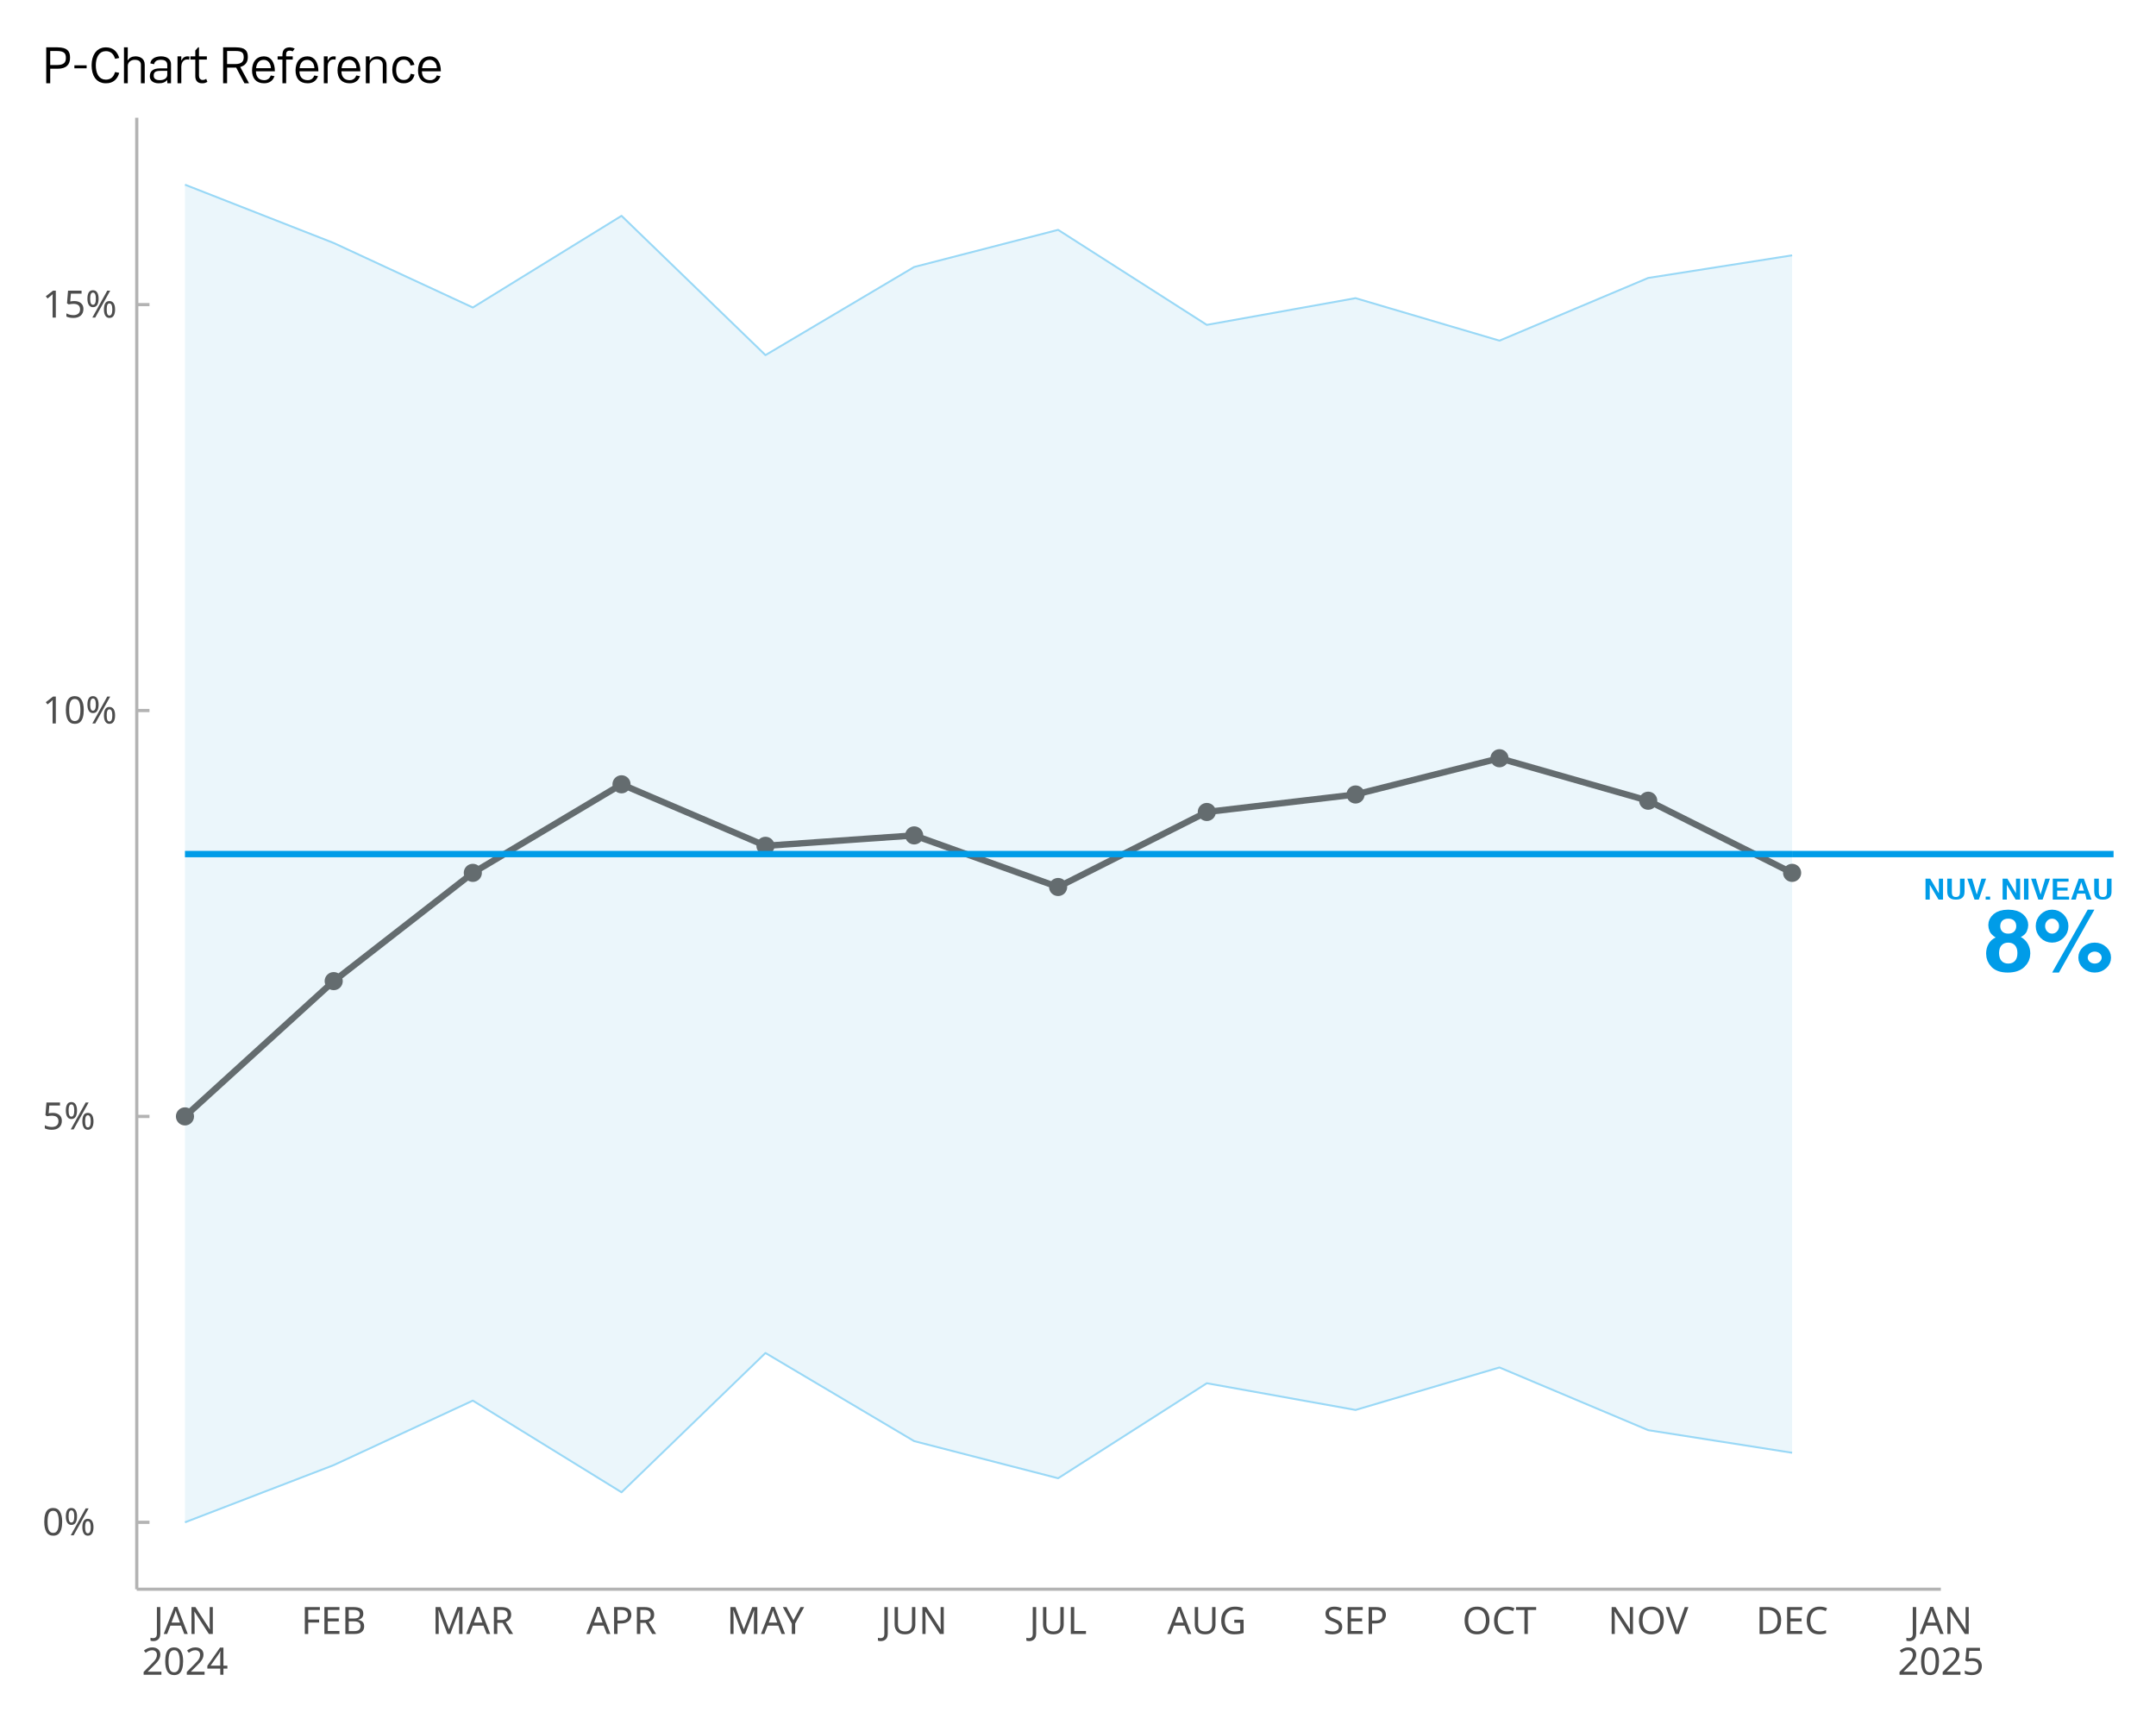
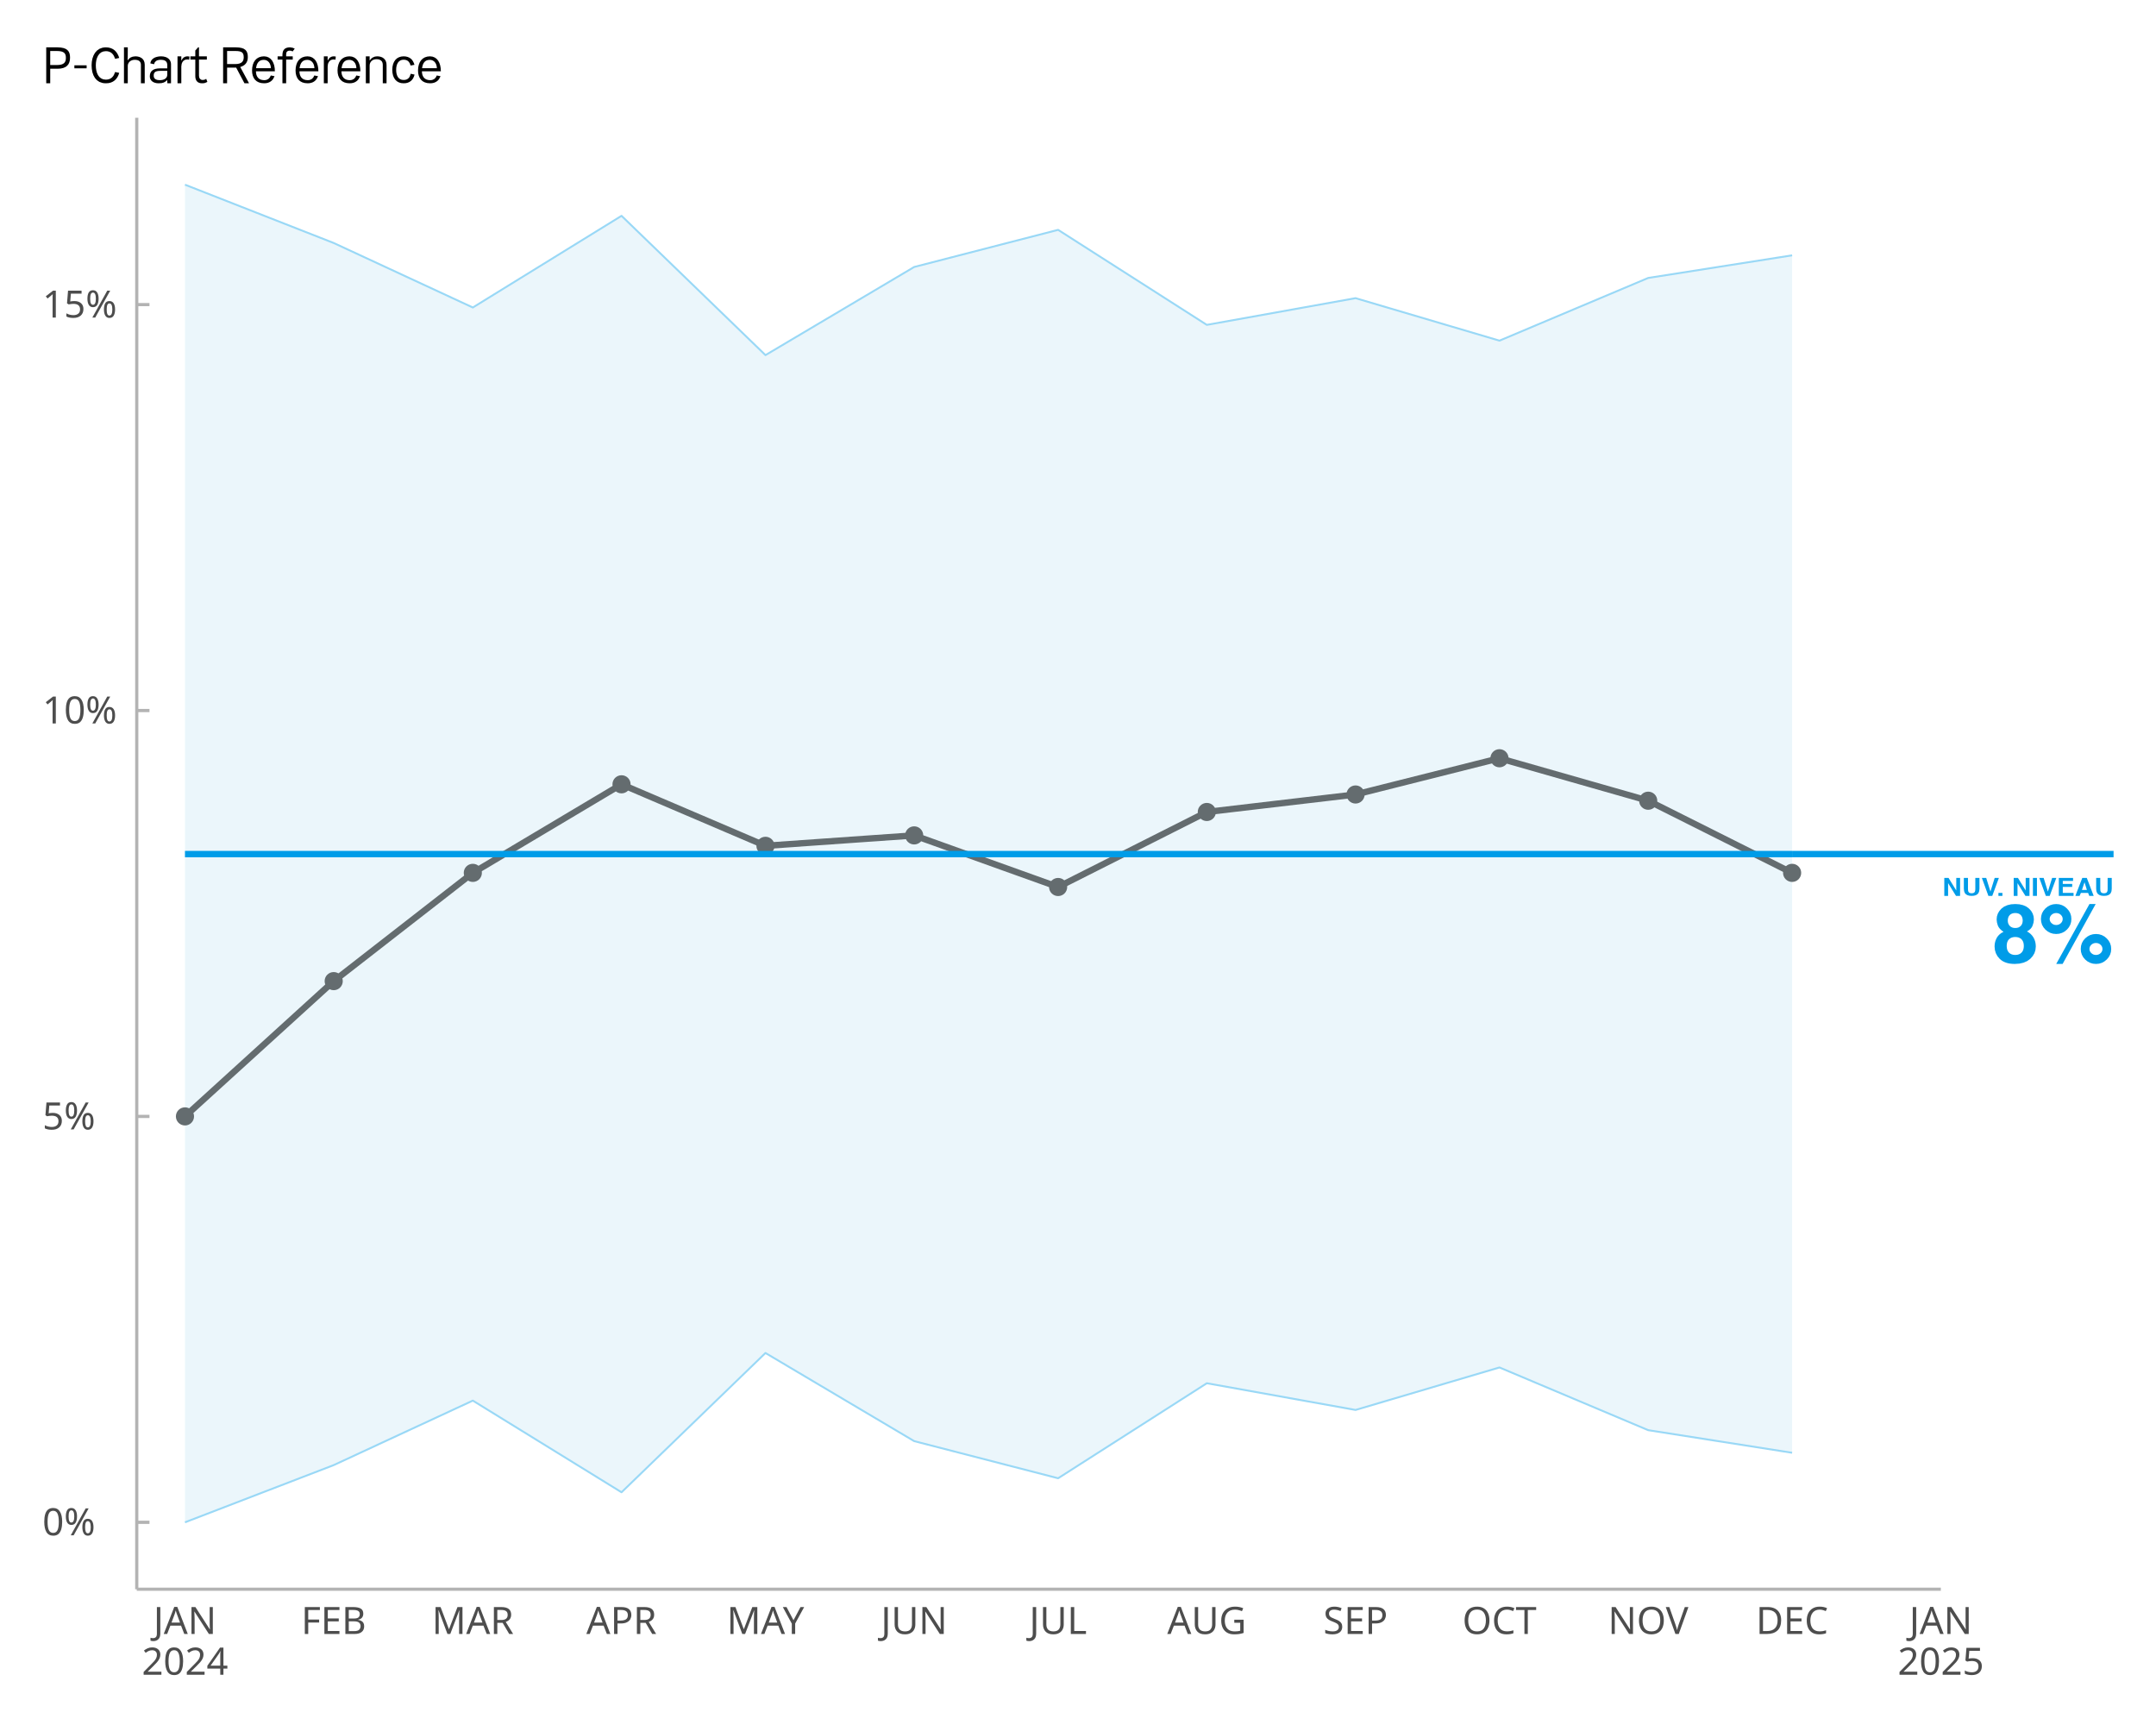
<svg xmlns="http://www.w3.org/2000/svg" class="svglite" data-engine-version="2.0" width="720.00pt" height="576.00pt" viewBox="0 0 720.00 576.00">
  <defs>
    <style type="text/css">
    .svglite line, .svglite polyline, .svglite polygon, .svglite path, .svglite rect, .svglite circle {
      fill: none;
      stroke: #000000;
      stroke-linecap: round;
      stroke-linejoin: round;
      stroke-miterlimit: 10.00;
    }
  </style>
  </defs>
  <rect width="100%" height="100%" style="stroke: none; fill: #FFFFFF;" />
  <defs>
    <clipPath id="cpMC4wMHw3MjAuMDB8MC4wMHw1NzYuMDA=">
      <rect x="0.00" y="0.00" width="720.00" height="576.00" />
    </clipPath>
  </defs>
  <g clip-path="url(#cpMC4wMHw3MjAuMDB8MC4wMHw1NzYuMDA=)">
    <rect x="0.00" y="0.00" width="720.00" height="576.00" style="stroke-width: 1.36; stroke: none; fill: #FFFFFF;" />
  </g>
  <defs>
    <clipPath id="cpNDUuNjd8NzA1LjgzfDM5LjMzfDUzMC42Ng==">
      <rect x="45.67" y="39.33" width="660.16" height="491.32" />
    </clipPath>
  </defs>
  <g clip-path="url(#cpNDUuNjd8NzA1LjgzfDM5LjMzfDUzMC42Ng==)">
    <rect x="45.67" y="39.33" width="660.16" height="491.32" style="stroke-width: 1.36; stroke: none; fill: #FFFFFF;" />
    <polygon points="61.77,61.67 111.44,81.14 157.90,102.68 207.56,72.07 255.63,118.58 305.29,89.15 353.36,76.75 403.02,108.48 452.69,99.56 500.75,113.75 550.42,92.81 598.48,85.26 598.48,485.10 550.42,477.55 500.75,456.61 452.69,470.80 403.02,461.88 353.36,493.61 305.29,481.21 255.63,451.78 207.56,498.29 157.90,467.68 111.44,489.22 61.77,508.32 " style="stroke-width: 0.00; stroke: none; stroke-linecap: butt; fill: #D8EEF9; fill-opacity: 0.50;" />
    <polyline points="61.77,61.67 111.44,81.14 157.90,102.68 207.56,72.07 255.63,118.58 305.29,89.15 353.36,76.75 403.02,108.48 452.69,99.56 500.75,113.75 550.42,92.81 598.48,85.26 " style="stroke-width: 1.36; stroke: none; stroke-linecap: butt;" />
    <polyline points="598.48,485.10 550.42,477.55 500.75,456.61 452.69,470.80 403.02,461.88 353.36,493.61 305.29,481.21 255.63,451.78 207.56,498.29 157.90,467.68 111.44,489.22 61.77,508.32 " style="stroke-width: 1.36; stroke: none; stroke-linecap: butt;" />
    <polyline points="61.77,61.67 111.44,81.14 157.90,102.68 207.56,72.07 255.63,118.58 305.29,89.15 353.36,76.75 403.02,108.48 452.69,99.56 500.75,113.75 550.42,92.81 598.48,85.26 " style="stroke-width: 0.64; stroke: #99D8F6; stroke-linecap: butt;" />
    <polyline points="61.77,508.32 111.44,489.22 157.90,467.68 207.56,498.29 255.63,451.78 305.29,481.21 353.36,493.61 403.02,461.88 452.69,470.80 500.75,456.61 550.42,477.55 598.48,485.10 " style="stroke-width: 0.64; stroke: #99D8F6; stroke-linecap: butt;" />
    <polyline points="61.77,372.78 111.44,327.61 157.90,291.46 207.56,261.89 255.63,282.43 305.29,278.95 353.36,296.18 403.02,271.13 452.69,265.29 500.75,253.19 550.42,267.37 598.48,291.46 " style="stroke-width: 2.13; stroke: #646C6F; stroke-linecap: butt;" />
    <circle cx="61.77" cy="372.78" r="2.58" style="stroke-width: 0.90; stroke: #646C6F; fill: #646C6F;" />
    <circle cx="111.44" cy="327.61" r="2.58" style="stroke-width: 0.90; stroke: #646C6F; fill: #646C6F;" />
    <circle cx="157.90" cy="291.46" r="2.58" style="stroke-width: 0.90; stroke: #646C6F; fill: #646C6F;" />
    <circle cx="207.56" cy="261.89" r="2.58" style="stroke-width: 0.90; stroke: #646C6F; fill: #646C6F;" />
    <circle cx="255.63" cy="282.43" r="2.58" style="stroke-width: 0.90; stroke: #646C6F; fill: #646C6F;" />
    <circle cx="305.29" cy="278.95" r="2.58" style="stroke-width: 0.90; stroke: #646C6F; fill: #646C6F;" />
    <circle cx="353.36" cy="296.18" r="2.58" style="stroke-width: 0.90; stroke: #646C6F; fill: #646C6F;" />
    <circle cx="403.02" cy="271.13" r="2.58" style="stroke-width: 0.90; stroke: #646C6F; fill: #646C6F;" />
    <circle cx="452.69" cy="265.29" r="2.58" style="stroke-width: 0.90; stroke: #646C6F; fill: #646C6F;" />
    <circle cx="500.75" cy="253.19" r="2.58" style="stroke-width: 0.90; stroke: #646C6F; fill: #646C6F;" />
    <circle cx="550.42" cy="267.37" r="2.58" style="stroke-width: 0.90; stroke: #646C6F; fill: #646C6F;" />
    <circle cx="598.48" cy="291.46" r="2.58" style="stroke-width: 0.90; stroke: #646C6F; fill: #646C6F;" />
    <polyline points="61.77,285.18 111.44,285.18 157.90,285.18 207.56,285.18 255.63,285.18 305.29,285.18 353.36,285.18 403.02,285.18 452.69,285.18 500.75,285.18 550.42,285.18 598.48,285.18 " style="stroke-width: 2.13; stroke: #009CE8; stroke-linecap: butt;" />
    <polyline points="598.48,285.18 705.83,285.18 " style="stroke-width: 2.13; stroke: #009CE8; stroke-linecap: butt;" />
-     <path d="M 647.38 300.39 L 644.44 295.43 L 644.44 300.39 L 643.03 300.39 L 643.03 293.39 L 644.61 293.39 L 647.49 298.29 L 647.49 293.39 L 648.88 293.39 L 648.88 300.39 Z" style="fill-rule: nonzero; fill: #009CE8; stroke-width: 0.75; stroke: none;" />
-     <path d="M 654.54 293.39 L 656.07 293.39 L 656.07 297.58 L 656.04 298.10 L 655.98 298.55 L 655.87 298.95 L 655.71 299.29 L 655.30 299.77 L 654.75 300.12 L 654.04 300.33 L 653.18 300.39 L 652.32 300.33 L 651.61 300.12 L 651.06 299.77 L 650.65 299.29 L 650.49 298.95 L 650.38 298.55 L 650.31 298.10 L 650.29 297.58 L 650.29 293.39 L 651.82 293.39 L 651.82 297.83 L 651.86 298.47 L 651.99 298.91 L 652.17 299.18 L 652.43 299.37 L 652.76 299.48 L 653.18 299.52 L 653.59 299.48 L 653.93 299.37 L 654.18 299.18 L 654.36 298.91 L 654.49 298.47 L 654.54 297.83 Z" style="fill-rule: nonzero; fill: #009CE8; stroke-width: 0.75; stroke: none;" />
-     <path d="M 658.58 293.39 L 660.15 298.71 L 661.71 293.39 L 663.27 293.39 L 660.82 300.39 L 659.40 300.39 L 656.98 293.39 Z" style="fill-rule: nonzero; fill: #009CE8; stroke-width: 0.75; stroke: none;" />
-     <path d="M 664.60 299.39 L 664.60 300.39 L 663.12 300.39 L 663.12 299.39 Z" style="fill-rule: nonzero; fill: #009CE8; stroke-width: 0.75; stroke: none;" />
-     <path d="M 673.13 300.39 L 670.19 295.43 L 670.19 300.39 L 668.78 300.39 L 668.78 293.39 L 670.36 293.39 L 673.24 298.29 L 673.24 293.39 L 674.63 293.39 L 674.63 300.39 Z" style="fill-rule: nonzero; fill: #009CE8; stroke-width: 0.75; stroke: none;" />
-     <path d="M 677.41 293.39 L 677.41 300.39 L 675.91 300.39 L 675.91 293.39 Z" style="fill-rule: nonzero; fill: #009CE8; stroke-width: 0.75; stroke: none;" />
-     <path d="M 679.89 293.39 L 681.45 298.71 L 683.02 293.39 L 684.58 293.39 L 682.13 300.39 L 680.70 300.39 L 678.28 293.39 Z" style="fill-rule: nonzero; fill: #009CE8; stroke-width: 0.75; stroke: none;" />
-     <path d="M 687.00 297.39 L 687.00 299.39 L 690.98 299.39 L 690.98 300.39 L 685.53 300.39 L 685.53 293.39 L 690.80 293.39 L 690.80 294.39 L 687.00 294.39 L 687.00 296.39 L 690.48 296.39 L 690.48 297.39 Z" style="fill-rule: nonzero; fill: #009CE8; stroke-width: 0.75; stroke: none;" />
-     <path d="M 693.72 298.39 L 693.22 300.39 L 691.64 300.39 L 694.22 293.39 L 695.90 293.39 L 698.47 300.39 L 696.82 300.39 L 696.36 298.39 ZM 695.04 294.57 L 694.12 297.39 L 695.95 297.39 Z" style="fill-rule: nonzero; fill: #009CE8; stroke-width: 0.75; stroke: none;" />
-     <path d="M 703.62 293.39 L 705.15 293.39 L 705.15 297.58 L 705.13 298.10 L 705.07 298.55 L 704.95 298.95 L 704.80 299.29 L 704.39 299.77 L 703.83 300.12 L 703.13 300.33 L 702.26 300.39 L 701.41 300.33 L 700.70 300.12 L 700.14 299.77 L 699.73 299.29 L 699.58 298.95 L 699.46 298.55 L 699.40 298.10 L 699.37 297.58 L 699.37 293.39 L 700.90 293.39 L 700.90 297.83 L 700.95 298.47 L 701.08 298.91 L 701.26 299.18 L 701.51 299.37 L 701.85 299.48 L 702.26 299.52 L 702.68 299.48 L 703.01 299.37 L 703.27 299.18 L 703.45 298.91 L 703.58 298.47 L 703.62 297.83 Z" style="fill-rule: nonzero; fill: #009CE8; stroke-width: 0.75; stroke: none;" />
-     <path d="M 664.29 321.91 L 663.72 320.84 L 663.38 319.66 L 663.27 318.39 L 663.32 317.53 L 663.47 316.71 L 663.72 315.93 L 664.08 315.19 L 664.53 314.51 L 665.08 313.93 L 665.72 313.44 L 666.45 313.03 L 665.75 312.55 L 665.19 312.04 L 664.75 311.52 L 664.45 310.99 L 664.11 309.91 L 664.00 308.91 L 664.11 307.88 L 664.43 306.93 L 664.98 306.06 L 665.73 305.27 L 666.70 304.60 L 667.84 304.13 L 669.16 303.85 L 670.66 303.75 L 672.16 303.85 L 673.48 304.13 L 674.62 304.60 L 675.58 305.27 L 676.34 306.06 L 676.89 306.93 L 677.22 307.88 L 677.33 308.91 L 677.21 309.91 L 676.86 310.99 L 676.56 311.51 L 676.13 312.01 L 675.56 312.47 L 674.86 312.89 L 675.60 313.36 L 676.24 313.91 L 676.78 314.52 L 677.22 315.20 L 677.57 315.94 L 677.82 316.71 L 677.97 317.53 L 678.02 318.39 L 677.89 319.66 L 677.52 320.84 L 676.90 321.91 L 676.03 322.89 L 675.51 323.33 L 674.94 323.70 L 674.32 324.02 L 673.65 324.29 L 672.93 324.49 L 672.17 324.63 L 671.35 324.72 L 670.48 324.75 L 669.62 324.72 L 668.81 324.63 L 668.06 324.49 L 667.36 324.29 L 666.71 324.02 L 666.12 323.70 L 665.58 323.33 L 665.09 322.89 ZM 667.65 319.04 L 667.80 319.74 L 668.05 320.34 L 668.41 320.84 L 668.85 321.24 L 669.38 321.52 L 669.98 321.69 L 670.66 321.75 L 671.34 321.69 L 671.94 321.52 L 672.46 321.24 L 672.91 320.84 L 673.26 320.34 L 673.52 319.74 L 673.67 319.04 L 673.72 318.25 L 673.67 317.44 L 673.51 316.74 L 673.25 316.14 L 672.89 315.64 L 672.44 315.25 L 671.92 314.97 L 671.32 314.81 L 670.66 314.75 L 669.99 314.81 L 669.40 314.97 L 668.87 315.25 L 668.42 315.64 L 668.06 316.14 L 667.80 316.74 L 667.65 317.44 L 667.59 318.25 ZM 669.07 311.36 L 669.53 311.58 L 670.06 311.71 L 670.66 311.75 L 671.26 311.71 L 671.79 311.58 L 672.24 311.36 L 672.63 311.06 L 672.93 310.69 L 673.15 310.27 L 673.28 309.80 L 673.33 309.28 L 673.28 308.72 L 673.15 308.22 L 672.93 307.79 L 672.63 307.42 L 672.24 307.13 L 671.79 306.92 L 671.26 306.79 L 670.66 306.75 L 670.06 306.79 L 669.53 306.92 L 669.07 307.13 L 668.69 307.42 L 668.38 307.79 L 668.16 308.22 L 668.03 308.72 L 667.98 309.28 L 668.03 309.80 L 668.16 310.27 L 668.38 310.69 L 668.69 311.06 Z" style="fill-rule: nonzero; fill: #009CE8; stroke-width: 0.75; stroke: none;" />
-     <path d="M 694.17 318.75 L 694.47 317.83 L 694.97 316.98 L 695.67 316.20 L 696.51 315.57 L 697.44 315.11 L 698.44 314.84 L 699.53 314.75 L 700.61 314.84 L 701.61 315.12 L 702.53 315.58 L 703.37 316.22 L 704.08 316.99 L 704.58 317.84 L 704.88 318.76 L 704.98 319.75 L 704.88 320.75 L 704.58 321.66 L 704.08 322.51 L 703.37 323.28 L 702.53 323.92 L 701.61 324.38 L 700.61 324.66 L 699.53 324.75 L 698.44 324.66 L 697.44 324.38 L 696.51 323.92 L 695.67 323.28 L 694.97 322.51 L 694.47 321.66 L 694.17 320.75 L 694.07 319.75 ZM 680.74 312.29 L 680.24 311.36 L 679.94 310.35 L 679.84 309.25 L 679.94 308.15 L 680.24 307.14 L 680.74 306.21 L 681.43 305.36 L 682.28 304.66 L 683.20 304.15 L 684.21 303.85 L 685.29 303.75 L 686.38 303.85 L 687.38 304.15 L 688.30 304.66 L 689.14 305.36 L 689.84 306.21 L 690.34 307.14 L 690.65 308.15 L 690.75 309.25 L 690.65 310.35 L 690.35 311.36 L 689.85 312.29 L 689.15 313.14 L 688.31 313.85 L 687.39 314.35 L 686.38 314.65 L 685.29 314.75 L 684.21 314.65 L 683.20 314.35 L 682.28 313.85 L 681.43 313.14 ZM 685.32 324.75 L 697.20 303.75 L 699.43 303.75 L 687.59 324.75 ZM 698.24 321.42 L 698.63 321.60 L 699.06 321.71 L 699.53 321.75 L 699.99 321.71 L 700.42 321.61 L 700.81 321.43 L 701.17 321.17 L 701.47 320.86 L 701.68 320.52 L 701.81 320.15 L 701.86 319.75 L 701.81 319.35 L 701.68 318.99 L 701.47 318.65 L 701.17 318.34 L 700.81 318.08 L 700.42 317.90 L 699.99 317.79 L 699.53 317.75 L 699.06 317.79 L 698.63 317.90 L 698.23 318.08 L 697.87 318.34 L 697.58 318.65 L 697.37 318.99 L 697.24 319.35 L 697.20 319.75 L 697.24 320.15 L 697.37 320.52 L 697.59 320.85 L 697.89 321.16 ZM 684.01 311.34 L 684.40 311.57 L 684.83 311.70 L 685.29 311.75 L 685.76 311.70 L 686.19 311.57 L 686.58 311.34 L 686.93 311.02 L 687.24 310.63 L 687.45 310.21 L 687.58 309.75 L 687.62 309.25 L 687.58 308.75 L 687.45 308.29 L 687.24 307.87 L 686.93 307.49 L 686.58 307.16 L 686.19 306.93 L 685.76 306.80 L 685.29 306.75 L 684.83 306.80 L 684.40 306.93 L 684.00 307.16 L 683.64 307.49 L 683.34 307.87 L 683.13 308.29 L 683.01 308.75 L 682.97 309.25 L 683.01 309.75 L 683.14 310.21 L 683.35 310.63 L 683.65 311.02 Z" style="fill-rule: nonzero; fill: #009CE8; stroke-width: 0.75; stroke: none;" />
+     <path d="M 653.21 299.15 L 650.57 294.89 L 650.57 299.15 L 649.30 299.15 L 649.30 293.15 L 650.72 293.15 L 653.30 297.34 L 653.30 293.15 L 654.57 293.15 L 654.57 299.15 Z" style="fill-rule: nonzero; fill: #009CE8; stroke-width: 0.75; stroke: none;" />
+     <path d="M 659.66 293.15 L 661.04 293.15 L 661.04 296.74 L 660.95 297.58 L 660.71 298.20 L 660.34 298.61 L 659.84 298.91 L 659.21 299.09 L 658.44 299.15 L 657.67 299.09 L 657.03 298.91 L 656.53 298.61 L 656.16 298.20 L 655.92 297.58 L 655.83 296.74 L 655.83 293.15 L 657.21 293.15 L 657.21 296.85 L 657.25 297.40 L 657.36 297.78 L 657.53 297.99 L 657.76 298.15 L 658.06 298.24 L 658.44 298.28 L 658.81 298.24 L 659.11 298.15 L 659.34 297.99 L 659.50 297.78 L 659.62 297.40 L 659.66 296.85 Z" style="fill-rule: nonzero; fill: #009CE8; stroke-width: 0.75; stroke: none;" />
+     <path d="M 663.30 293.15 L 664.71 297.71 L 666.13 293.15 L 667.53 293.15 L 665.32 299.15 L 664.03 299.15 L 661.85 293.15 Z" style="fill-rule: nonzero; fill: #009CE8; stroke-width: 0.75; stroke: none;" />
+     <path d="M 668.71 298.15 L 668.71 299.15 L 667.38 299.15 L 667.38 298.15 Z" style="fill-rule: nonzero; fill: #009CE8; stroke-width: 0.75; stroke: none;" />
+     <path d="M 676.39 299.15 L 673.75 294.89 L 673.75 299.15 L 672.48 299.15 L 672.48 293.15 L 673.90 293.15 L 676.48 297.34 L 676.48 293.15 L 677.75 293.15 L 677.75 299.15 Z" style="fill-rule: nonzero; fill: #009CE8; stroke-width: 0.75; stroke: none;" />
+     <path d="M 680.24 293.15 L 680.24 299.15 L 678.90 299.15 L 678.90 293.15 Z" style="fill-rule: nonzero; fill: #009CE8; stroke-width: 0.75; stroke: none;" />
+     <path d="M 682.48 293.15 L 683.89 297.71 L 685.31 293.15 L 686.71 293.15 L 684.50 299.15 L 683.21 299.15 L 681.03 293.15 Z" style="fill-rule: nonzero; fill: #009CE8; stroke-width: 0.75; stroke: none;" />
+     <path d="M 688.87 296.15 L 688.87 298.15 L 692.47 298.15 L 692.47 299.15 L 687.55 299.15 L 687.55 293.15 L 692.30 293.15 L 692.30 294.15 L 688.87 294.15 L 688.87 295.15 L 692.01 295.15 L 692.01 296.15 Z" style="fill-rule: nonzero; fill: #009CE8; stroke-width: 0.75; stroke: none;" />
+     <path d="M 694.92 298.15 L 694.47 299.15 L 693.07 299.15 L 695.38 293.15 L 696.89 293.15 L 699.19 299.15 L 697.72 299.15 L 697.32 298.15 ZM 696.13 294.60 L 695.28 297.15 L 696.92 297.15 Z" style="fill-rule: nonzero; fill: #009CE8; stroke-width: 0.75; stroke: none;" />
+     <path d="M 703.85 293.15 L 705.22 293.15 L 705.22 296.74 L 705.14 297.58 L 704.89 298.20 L 704.53 298.61 L 704.03 298.91 L 703.40 299.09 L 702.63 299.15 L 701.85 299.09 L 701.21 298.91 L 700.71 298.61 L 700.35 298.20 L 700.10 297.58 L 700.02 296.74 L 700.02 293.15 L 701.39 293.15 L 701.39 296.85 L 701.43 297.40 L 701.55 297.78 L 701.71 297.99 L 701.94 298.15 L 702.25 298.24 L 702.63 298.28 L 703.00 298.24 L 703.30 298.15 L 703.53 297.99 L 703.69 297.78 L 703.81 297.40 L 703.85 296.85 Z" style="fill-rule: nonzero; fill: #009CE8; stroke-width: 0.75; stroke: none;" />
+     <path d="M 667.05 319.27 L 666.52 318.28 L 666.20 317.21 L 666.09 316.04 L 666.14 315.25 L 666.28 314.51 L 666.52 313.79 L 666.84 313.12 L 667.27 312.50 L 667.79 311.97 L 668.39 311.52 L 669.08 311.15 L 668.42 310.66 L 667.89 310.16 L 667.49 309.64 L 667.20 309.10 L 666.89 308.03 L 666.78 307.02 L 666.88 305.99 L 667.19 305.04 L 667.70 304.17 L 668.41 303.38 L 669.30 302.72 L 670.37 302.25 L 671.60 301.96 L 673.00 301.87 L 674.40 301.96 L 675.63 302.25 L 676.70 302.72 L 677.59 303.38 L 678.31 304.17 L 678.81 305.04 L 679.12 305.99 L 679.22 307.02 L 679.11 308.03 L 678.78 309.10 L 678.51 309.63 L 678.11 310.13 L 677.58 310.59 L 676.92 311.01 L 677.61 311.44 L 678.21 311.94 L 678.71 312.49 L 679.13 313.12 L 679.45 313.79 L 679.68 314.51 L 679.81 315.25 L 679.86 316.04 L 679.74 317.21 L 679.40 318.28 L 678.81 319.27 L 678.00 320.17 L 676.99 320.91 L 675.79 321.44 L 674.40 321.76 L 672.83 321.87 L 672.03 321.84 L 671.27 321.76 L 670.57 321.63 L 669.92 321.44 L 669.31 321.20 L 668.76 320.91 L 668.25 320.56 L 667.80 320.17 ZM 670.19 316.55 L 670.33 317.14 L 670.56 317.66 L 670.89 318.09 L 671.31 318.43 L 671.80 318.67 L 672.37 318.82 L 673.00 318.87 L 673.64 318.82 L 674.20 318.67 L 674.68 318.43 L 675.09 318.09 L 675.43 317.66 L 675.67 317.14 L 675.81 316.55 L 675.86 315.87 L 675.81 315.18 L 675.67 314.58 L 675.42 314.06 L 675.08 313.63 L 674.66 313.30 L 674.18 313.06 L 673.62 312.92 L 673.00 312.87 L 672.38 312.92 L 671.82 313.06 L 671.33 313.30 L 670.91 313.63 L 670.57 314.06 L 670.33 314.58 L 670.19 315.18 L 670.14 315.87 ZM 671.53 309.48 L 671.96 309.70 L 672.45 309.83 L 673.00 309.87 L 673.56 309.83 L 674.05 309.70 L 674.47 309.48 L 674.83 309.18 L 675.12 308.81 L 675.32 308.39 L 675.44 307.92 L 675.49 307.40 L 675.44 306.84 L 675.32 306.34 L 675.12 305.91 L 674.83 305.54 L 674.47 305.25 L 674.05 305.04 L 673.56 304.91 L 673.00 304.87 L 672.45 304.91 L 671.95 305.04 L 671.52 305.25 L 671.16 305.54 L 670.87 305.91 L 670.67 306.34 L 670.54 306.84 L 670.50 307.40 L 670.54 307.92 L 670.67 308.39 L 670.88 308.81 L 671.17 309.18 Z" style="fill-rule: nonzero; fill: #009CE8; stroke-width: 0.75; stroke: none;" />
+     <path d="M 694.96 315.87 L 695.24 314.94 L 695.70 314.09 L 696.35 313.32 L 697.14 312.69 L 698.01 312.23 L 698.95 311.96 L 699.96 311.87 L 700.97 311.96 L 701.91 312.24 L 702.76 312.69 L 703.54 313.34 L 704.20 314.11 L 704.67 314.95 L 704.95 315.87 L 705.04 316.87 L 704.95 317.86 L 704.67 318.78 L 704.20 319.63 L 703.54 320.40 L 702.76 321.04 L 701.91 321.50 L 700.97 321.78 L 699.96 321.87 L 698.95 321.78 L 698.01 321.50 L 697.14 321.04 L 696.35 320.40 L 695.70 319.63 L 695.24 318.78 L 694.96 317.86 L 694.87 316.87 ZM 682.41 309.63 L 681.94 308.78 L 681.67 307.86 L 681.57 306.87 L 681.67 305.87 L 681.94 304.95 L 682.41 304.11 L 683.06 303.34 L 683.85 302.69 L 684.71 302.24 L 685.65 301.96 L 686.67 301.87 L 687.68 301.96 L 688.61 302.24 L 689.46 302.69 L 690.24 303.34 L 690.90 304.11 L 691.37 304.95 L 691.65 305.87 L 691.74 306.87 L 691.65 307.86 L 691.37 308.78 L 690.91 309.63 L 690.26 310.40 L 689.48 311.04 L 688.62 311.50 L 687.68 311.78 L 686.67 311.87 L 685.65 311.78 L 684.71 311.50 L 683.85 311.04 L 683.06 310.40 ZM 686.68 321.87 L 697.78 301.87 L 699.85 301.87 L 688.81 321.87 ZM 698.75 318.53 L 699.11 318.72 L 699.51 318.83 L 699.95 318.87 L 700.38 318.83 L 700.78 318.72 L 701.15 318.54 L 701.48 318.29 L 701.76 317.98 L 701.96 317.64 L 702.08 317.27 L 702.12 316.87 L 702.08 316.47 L 701.96 316.10 L 701.76 315.77 L 701.48 315.46 L 701.15 315.20 L 700.78 315.02 L 700.38 314.91 L 699.95 314.87 L 699.51 314.91 L 699.11 315.02 L 698.74 315.20 L 698.40 315.46 L 698.13 315.77 L 697.93 316.10 L 697.82 316.47 L 697.78 316.87 L 697.82 317.27 L 697.94 317.63 L 698.14 317.97 L 698.42 318.27 ZM 685.47 308.53 L 685.83 308.72 L 686.23 308.83 L 686.67 308.87 L 687.10 308.83 L 687.50 308.72 L 687.87 308.54 L 688.20 308.29 L 688.48 307.98 L 688.68 307.64 L 688.80 307.27 L 688.84 306.87 L 688.80 306.47 L 688.68 306.10 L 688.48 305.77 L 688.20 305.46 L 687.87 305.20 L 687.50 305.02 L 687.10 304.91 L 686.67 304.87 L 686.23 304.91 L 685.83 305.02 L 685.46 305.20 L 685.12 305.46 L 684.85 305.77 L 684.65 306.10 L 684.53 306.47 L 684.49 306.87 L 684.53 307.27 L 684.66 307.63 L 684.86 307.97 L 685.14 308.27 Z" style="fill-rule: nonzero; fill: #009CE8; stroke-width: 0.75; stroke: none;" />
  </g>
  <g clip-path="url(#cpMC4wMHw3MjAuMDB8MC4wMHw1NzYuMDA=)">
    <polyline points="45.67,530.66 45.67,39.33 " style="stroke-width: 1.07; stroke: #B3B3B3; stroke-linecap: butt;" />
    <text x="14.17" y="512.66" style="font-size: 12.60px; fill: #4D4D4D; font-family: sans;" textLength="18.21px" lengthAdjust="spacingAndGlyphs">0%</text>
    <text x="14.17" y="377.12" style="font-size: 12.60px; fill: #4D4D4D; font-family: sans;" textLength="18.21px" lengthAdjust="spacingAndGlyphs">5%</text>
    <text x="14.17" y="241.58" style="font-size: 12.60px; fill: #4D4D4D; font-family: sans;" textLength="25.22px" lengthAdjust="spacingAndGlyphs">10%</text>
    <text x="14.17" y="106.04" style="font-size: 12.60px; fill: #4D4D4D; font-family: sans;" textLength="25.22px" lengthAdjust="spacingAndGlyphs">15%</text>
    <polyline points="49.92,508.32 45.67,508.32 " style="stroke-width: 1.07; stroke: #B3B3B3; stroke-linecap: butt;" />
    <polyline points="49.92,372.78 45.67,372.78 " style="stroke-width: 1.07; stroke: #B3B3B3; stroke-linecap: butt;" />
    <polyline points="49.92,237.25 45.67,237.25 " style="stroke-width: 1.07; stroke: #B3B3B3; stroke-linecap: butt;" />
    <polyline points="49.92,101.71 45.67,101.71 " style="stroke-width: 1.07; stroke: #B3B3B3; stroke-linecap: butt;" />
    <polyline points="45.67,530.66 648.15,530.66 " style="stroke-width: 1.07; stroke: #B3B3B3; stroke-linecap: butt;" />
    <text x="61.77" y="545.60" text-anchor="middle" style="font-size: 12.60px; fill: #4D4D4D; font-family: sans;" textLength="23.81px" lengthAdjust="spacingAndGlyphs">JAN</text>
    <text x="61.77" y="559.21" text-anchor="middle" style="font-size: 12.60px; fill: #4D4D4D; font-family: sans;" textLength="28.03px" lengthAdjust="spacingAndGlyphs">2024</text>
    <text x="111.44" y="545.60" text-anchor="middle" style="font-size: 12.60px; fill: #4D4D4D; font-family: sans;" textLength="24.51px" lengthAdjust="spacingAndGlyphs">FEB</text>
    <text x="157.90" y="545.60" text-anchor="middle" style="font-size: 12.60px; fill: #4D4D4D; font-family: sans;" textLength="28.01px" lengthAdjust="spacingAndGlyphs">MAR</text>
    <text x="207.56" y="545.60" text-anchor="middle" style="font-size: 12.60px; fill: #4D4D4D; font-family: sans;" textLength="25.92px" lengthAdjust="spacingAndGlyphs">APR</text>
    <text x="255.63" y="545.60" text-anchor="middle" style="font-size: 12.60px; fill: #4D4D4D; font-family: sans;" textLength="27.31px" lengthAdjust="spacingAndGlyphs">MAY</text>
    <text x="305.29" y="545.60" text-anchor="middle" style="font-size: 12.60px; fill: #4D4D4D; font-family: sans;" textLength="24.51px" lengthAdjust="spacingAndGlyphs">JUN</text>
    <text x="353.36" y="545.60" text-anchor="middle" style="font-size: 12.60px; fill: #4D4D4D; font-family: sans;" textLength="22.42px" lengthAdjust="spacingAndGlyphs">JUL</text>
    <text x="403.02" y="545.60" text-anchor="middle" style="font-size: 12.60px; fill: #4D4D4D; font-family: sans;" textLength="27.31px" lengthAdjust="spacingAndGlyphs">AUG</text>
    <text x="452.69" y="545.60" text-anchor="middle" style="font-size: 12.60px; fill: #4D4D4D; font-family: sans;" textLength="25.22px" lengthAdjust="spacingAndGlyphs">SEP</text>
    <text x="500.75" y="545.60" text-anchor="middle" style="font-size: 12.60px; fill: #4D4D4D; font-family: sans;" textLength="26.60px" lengthAdjust="spacingAndGlyphs">OCT</text>
    <text x="550.42" y="545.60" text-anchor="middle" style="font-size: 12.60px; fill: #4D4D4D; font-family: sans;" textLength="27.31px" lengthAdjust="spacingAndGlyphs">NOV</text>
    <text x="598.48" y="545.60" text-anchor="middle" style="font-size: 12.60px; fill: #4D4D4D; font-family: sans;" textLength="26.61px" lengthAdjust="spacingAndGlyphs">DEC</text>
    <text x="648.15" y="545.60" text-anchor="middle" style="font-size: 12.60px; fill: #4D4D4D; font-family: sans;" textLength="23.81px" lengthAdjust="spacingAndGlyphs">JAN</text>
    <text x="648.15" y="559.21" text-anchor="middle" style="font-size: 12.60px; fill: #4D4D4D; font-family: sans;" textLength="28.03px" lengthAdjust="spacingAndGlyphs">2025</text>
    <path d="M 23.35 18.50 L 23.21 17.83 L 22.95 17.24 L 22.55 16.75 L 22.00 16.35 L 21.27 16.06 L 20.34 15.88 L 19.20 15.81 L 15.44 15.81 L 15.44 27.81 L 16.77 27.81 L 16.77 22.95 L 19.20 22.95 L 20.25 22.89 L 21.14 22.69 L 21.86 22.38 L 22.43 21.95 L 22.87 21.41 L 23.16 20.78 L 23.34 20.06 L 23.39 19.25 ZM 21.97 19.88 L 21.86 20.35 L 21.67 20.75 L 21.38 21.09 L 20.97 21.36 L 20.45 21.56 L 19.78 21.68 L 18.97 21.72 L 16.77 21.72 L 16.77 17.03 L 18.97 17.03 L 19.84 17.07 L 20.52 17.19 L 21.06 17.39 L 21.45 17.65 L 21.72 17.99 L 21.89 18.38 L 21.98 18.84 L 22.00 19.36 Z" style="fill-rule: nonzero; fill: #000000; stroke-width: 0.75; stroke: none;" />
    <path d="M 28.93 21.81 L 24.84 21.81 L 24.84 22.81 L 28.93 22.81 Z" style="fill-rule: nonzero; fill: #000000; stroke-width: 0.75; stroke: none;" />
    <path d="M 38.03 25.05 L 37.74 25.49 L 37.40 25.86 L 37.00 26.17 L 36.52 26.40 L 35.98 26.54 L 35.36 26.60 L 34.49 26.49 L 33.78 26.18 L 33.19 25.71 L 32.74 25.10 L 32.40 24.38 L 32.17 23.57 L 32.04 22.71 L 32.00 21.81 L 32.04 20.95 L 32.17 20.10 L 32.41 19.30 L 32.75 18.58 L 33.21 17.97 L 33.79 17.49 L 34.50 17.19 L 35.36 17.08 L 35.98 17.13 L 36.52 17.28 L 37.00 17.51 L 37.40 17.82 L 37.74 18.20 L 38.03 18.64 L 38.45 19.64 L 39.81 19.35 L 39.55 18.61 L 39.21 17.94 L 38.80 17.34 L 38.30 16.82 L 37.71 16.40 L 37.02 16.08 L 36.24 15.88 L 35.36 15.81 L 34.75 15.85 L 34.19 15.94 L 33.20 16.31 L 32.38 16.89 L 31.72 17.64 L 31.22 18.54 L 30.86 19.56 L 30.66 20.66 L 30.59 21.81 L 30.66 23.01 L 30.86 24.14 L 31.21 25.15 L 31.71 26.04 L 32.37 26.78 L 33.19 27.34 L 34.19 27.69 L 34.75 27.78 L 35.36 27.81 L 36.25 27.75 L 37.04 27.56 L 37.72 27.25 L 38.31 26.84 L 38.81 26.33 L 39.23 25.74 L 39.56 25.07 L 39.81 24.33 L 38.45 24.05 Z" style="fill-rule: nonzero; fill: #000000; stroke-width: 0.75; stroke: none;" />
    <path d="M 48.33 21.61 L 48.26 20.91 L 48.07 20.32 L 47.77 19.84 L 47.38 19.46 L 46.91 19.17 L 46.39 18.97 L 45.82 18.85 L 45.22 18.81 L 44.33 18.92 L 43.61 19.20 L 43.06 19.62 L 42.69 20.11 L 42.61 20.11 L 42.66 18.73 L 42.67 17.47 L 42.67 15.81 L 41.40 15.81 L 41.40 27.81 L 42.67 27.81 L 42.67 21.99 L 42.71 21.58 L 42.84 21.20 L 43.04 20.86 L 43.31 20.56 L 43.64 20.32 L 44.04 20.13 L 44.49 20.01 L 45.00 19.97 L 45.47 20.00 L 45.88 20.07 L 46.23 20.20 L 46.53 20.38 L 46.76 20.62 L 46.92 20.91 L 47.03 21.25 L 47.06 21.66 L 47.06 27.81 L 48.33 27.81 Z" style="fill-rule: nonzero; fill: #000000; stroke-width: 0.75; stroke: none;" />
    <path d="M 57.11 27.81 L 57.11 21.42 L 57.06 20.91 L 56.90 20.43 L 56.65 19.99 L 56.29 19.60 L 55.83 19.27 L 55.26 19.03 L 54.59 18.87 L 53.83 18.81 L 53.08 18.85 L 52.41 18.98 L 51.81 19.17 L 51.30 19.44 L 50.87 19.78 L 50.54 20.18 L 50.32 20.64 L 50.20 21.16 L 51.45 21.44 L 51.68 20.81 L 52.14 20.35 L 52.45 20.18 L 52.82 20.07 L 53.24 19.99 L 53.72 19.97 L 54.21 20.00 L 54.64 20.07 L 55.01 20.20 L 55.31 20.39 L 55.55 20.63 L 55.72 20.93 L 55.82 21.28 L 55.86 21.70 L 55.86 22.83 L 53.48 22.83 L 52.67 22.87 L 51.97 22.99 L 51.37 23.20 L 50.89 23.50 L 50.51 23.87 L 50.24 24.34 L 50.08 24.89 L 50.03 25.53 L 50.08 26.01 L 50.23 26.44 L 50.48 26.83 L 50.82 27.17 L 51.24 27.44 L 51.75 27.64 L 52.33 27.77 L 52.98 27.81 L 53.96 27.75 L 54.72 27.54 L 55.32 27.19 L 55.83 26.70 L 55.89 27.81 ZM 55.81 25.38 L 55.68 25.72 L 55.47 26.02 L 55.19 26.28 L 54.83 26.48 L 54.42 26.64 L 53.95 26.73 L 53.44 26.77 L 52.95 26.74 L 52.52 26.68 L 52.16 26.56 L 51.86 26.40 L 51.63 26.19 L 51.46 25.93 L 51.36 25.62 L 51.33 25.27 L 51.36 24.82 L 51.47 24.46 L 51.66 24.17 L 51.92 23.96 L 52.26 23.82 L 52.68 23.72 L 53.18 23.67 L 53.76 23.66 L 55.86 23.66 L 55.86 25.00 Z" style="fill-rule: nonzero; fill: #000000; stroke-width: 0.75; stroke: none;" />
    <path d="M 63.27 18.88 L 62.64 18.81 L 62.23 18.84 L 61.88 18.92 L 61.32 19.22 L 60.91 19.66 L 60.61 20.19 L 60.55 20.19 L 60.55 18.81 L 59.28 18.81 L 59.28 27.81 L 60.55 27.81 L 60.55 22.19 L 60.67 21.32 L 60.82 20.93 L 61.03 20.57 L 61.31 20.27 L 61.66 20.04 L 62.07 19.90 L 62.55 19.85 L 63.16 19.92 L 63.16 20.11 Z" style="fill-rule: nonzero; fill: #000000; stroke-width: 0.75; stroke: none;" />
    <path d="M 68.87 26.33 L 68.31 26.62 L 67.75 26.70 L 67.42 26.68 L 67.15 26.60 L 66.75 26.29 L 66.52 25.83 L 66.45 25.24 L 66.45 19.89 L 69.08 19.89 L 69.08 18.81 L 66.45 18.81 L 66.45 15.81 L 66.16 15.81 L 65.22 16.86 L 65.22 18.81 L 63.58 18.81 L 63.58 19.89 L 65.22 19.89 L 65.22 25.38 L 65.25 25.95 L 65.37 26.44 L 65.55 26.86 L 65.81 27.20 L 66.13 27.47 L 66.53 27.66 L 67.00 27.78 L 67.53 27.81 L 68.06 27.78 L 68.51 27.68 L 69.25 27.35 Z" style="fill-rule: nonzero; fill: #000000; stroke-width: 0.75; stroke: none;" />
    <path d="M 80.23 22.38 L 80.81 22.16 L 81.32 21.90 L 81.75 21.58 L 82.11 21.20 L 82.39 20.76 L 82.60 20.26 L 82.72 19.69 L 82.76 19.05 L 82.72 18.32 L 82.58 17.67 L 82.33 17.12 L 81.95 16.66 L 81.42 16.29 L 80.72 16.03 L 79.84 15.87 L 78.76 15.81 L 74.51 15.81 L 74.51 27.81 L 75.84 27.81 L 75.84 22.58 L 78.87 22.58 L 81.64 27.81 L 83.17 27.81 ZM 81.35 19.65 L 81.24 20.09 L 81.04 20.47 L 80.76 20.79 L 80.38 21.04 L 79.90 21.23 L 79.30 21.35 L 78.59 21.39 L 75.84 21.39 L 75.84 17.03 L 78.64 17.03 L 79.39 17.06 L 80.00 17.15 L 80.48 17.30 L 80.84 17.52 L 81.10 17.81 L 81.27 18.18 L 81.36 18.63 L 81.39 19.17 Z" style="fill-rule: nonzero; fill: #000000; stroke-width: 0.75; stroke: none;" />
    <path d="M 88.86 27.77 L 89.46 27.64 L 89.99 27.43 L 90.46 27.15 L 90.85 26.81 L 91.19 26.40 L 91.69 25.45 L 90.44 25.20 L 90.12 25.83 L 89.67 26.33 L 89.05 26.65 L 88.65 26.74 L 88.20 26.77 L 87.57 26.71 L 87.02 26.56 L 86.56 26.31 L 86.17 25.97 L 85.87 25.54 L 85.65 25.04 L 85.52 24.46 L 85.47 23.81 L 91.79 23.81 L 91.74 22.79 L 91.57 21.84 L 91.28 20.99 L 90.89 20.25 L 90.37 19.65 L 89.74 19.20 L 89.00 18.91 L 88.14 18.81 L 87.25 18.90 L 86.46 19.15 L 85.78 19.55 L 85.21 20.10 L 84.76 20.78 L 84.44 21.59 L 84.24 22.51 L 84.17 23.53 L 84.23 24.45 L 84.42 25.28 L 84.73 26.01 L 85.16 26.63 L 85.73 27.13 L 86.42 27.50 L 87.24 27.73 L 88.19 27.81 ZM 85.51 22.77 L 85.61 22.19 L 85.76 21.65 L 85.97 21.18 L 86.25 20.77 L 86.59 20.44 L 87.01 20.19 L 87.50 20.04 L 88.09 19.99 L 88.62 20.04 L 89.08 20.20 L 89.48 20.46 L 89.82 20.80 L 90.09 21.21 L 90.28 21.68 L 90.41 22.20 L 90.47 22.77 Z" style="fill-rule: nonzero; fill: #000000; stroke-width: 0.75; stroke: none;" />
    <path d="M 97.77 15.96 L 96.87 15.81 L 96.32 15.84 L 95.82 15.94 L 95.39 16.11 L 95.02 16.36 L 94.72 16.71 L 94.50 17.15 L 94.37 17.69 L 94.32 18.35 L 94.32 18.81 L 92.71 18.81 L 92.71 19.89 L 94.32 19.89 L 94.32 27.81 L 95.56 27.81 L 95.56 19.89 L 97.76 19.89 L 97.76 18.81 L 95.56 18.81 L 95.56 18.24 L 95.60 17.73 L 95.76 17.31 L 96.13 17.02 L 96.41 16.94 L 96.78 16.91 L 97.30 16.97 L 97.71 17.19 L 98.43 16.24 Z" style="fill-rule: nonzero; fill: #000000; stroke-width: 0.75; stroke: none;" />
    <path d="M 103.39 27.77 L 103.99 27.64 L 104.53 27.43 L 104.99 27.15 L 105.38 26.81 L 105.72 26.40 L 106.22 25.45 L 104.97 25.20 L 104.65 25.83 L 104.20 26.33 L 103.58 26.65 L 103.19 26.74 L 102.73 26.77 L 102.10 26.71 L 101.56 26.56 L 101.09 26.31 L 100.70 25.97 L 100.40 25.54 L 100.18 25.04 L 100.05 24.46 L 100.00 23.81 L 106.33 23.81 L 106.27 22.79 L 106.10 21.84 L 105.82 20.99 L 105.42 20.25 L 104.90 19.65 L 104.28 19.20 L 103.53 18.91 L 102.67 18.81 L 101.78 18.90 L 100.99 19.15 L 100.31 19.55 L 99.74 20.10 L 99.29 20.78 L 98.97 21.59 L 98.77 22.51 L 98.70 23.53 L 98.76 24.45 L 98.95 25.28 L 99.26 26.01 L 99.69 26.63 L 100.26 27.13 L 100.95 27.50 L 101.77 27.73 L 102.72 27.81 ZM 100.04 22.77 L 100.14 22.19 L 100.30 21.65 L 100.50 21.18 L 100.78 20.77 L 101.12 20.44 L 101.54 20.19 L 102.04 20.04 L 102.62 19.99 L 103.15 20.04 L 103.61 20.20 L 104.01 20.46 L 104.35 20.80 L 104.62 21.21 L 104.82 21.68 L 104.94 22.20 L 105.00 22.77 Z" style="fill-rule: nonzero; fill: #000000; stroke-width: 0.75; stroke: none;" />
    <path d="M 112.13 18.88 L 111.51 18.81 L 111.10 18.84 L 110.75 18.92 L 110.18 19.22 L 109.78 19.66 L 109.48 20.19 L 109.42 20.19 L 109.42 18.81 L 108.15 18.81 L 108.15 27.81 L 109.42 27.81 L 109.42 22.19 L 109.53 21.32 L 109.69 20.93 L 109.90 20.57 L 110.18 20.27 L 110.52 20.04 L 110.94 19.90 L 111.42 19.85 L 112.03 19.92 L 112.03 20.11 Z" style="fill-rule: nonzero; fill: #000000; stroke-width: 0.75; stroke: none;" />
    <path d="M 117.41 27.77 L 118.02 27.64 L 118.55 27.43 L 119.01 27.15 L 119.41 26.81 L 119.74 26.40 L 120.24 25.45 L 118.99 25.20 L 118.67 25.83 L 118.22 26.33 L 117.60 26.65 L 117.21 26.74 L 116.75 26.77 L 116.12 26.71 L 115.58 26.56 L 115.11 26.31 L 114.72 25.97 L 114.42 25.54 L 114.20 25.04 L 114.07 24.46 L 114.02 23.81 L 120.35 23.81 L 120.29 22.79 L 120.12 21.84 L 119.84 20.99 L 119.44 20.25 L 118.93 19.65 L 118.30 19.20 L 117.55 18.91 L 116.69 18.81 L 115.80 18.90 L 115.01 19.15 L 114.33 19.55 L 113.76 20.10 L 113.31 20.78 L 112.99 21.59 L 112.79 22.51 L 112.72 23.53 L 112.78 24.45 L 112.97 25.28 L 113.28 26.01 L 113.72 26.63 L 114.28 27.13 L 114.97 27.50 L 115.79 27.73 L 116.74 27.81 ZM 114.07 22.77 L 114.17 22.19 L 114.32 21.65 L 114.53 21.18 L 114.80 20.77 L 115.14 20.44 L 115.56 20.19 L 116.06 20.04 L 116.64 19.99 L 117.17 20.04 L 117.63 20.20 L 118.04 20.46 L 118.37 20.80 L 118.64 21.21 L 118.84 21.68 L 118.96 22.20 L 119.02 22.77 Z" style="fill-rule: nonzero; fill: #000000; stroke-width: 0.75; stroke: none;" />
    <path d="M 129.09 21.74 L 129.03 21.03 L 128.85 20.43 L 128.56 19.93 L 128.18 19.52 L 127.73 19.21 L 127.21 18.99 L 126.64 18.86 L 126.03 18.81 L 125.53 18.85 L 125.09 18.93 L 124.38 19.25 L 123.87 19.68 L 123.50 20.16 L 123.44 20.16 L 123.44 18.81 L 122.17 18.81 L 122.17 27.81 L 123.44 27.81 L 123.44 21.94 L 123.48 21.45 L 123.61 21.02 L 123.82 20.65 L 124.10 20.34 L 124.44 20.09 L 124.83 19.91 L 125.28 19.80 L 125.77 19.77 L 126.24 19.80 L 126.65 19.89 L 127.00 20.05 L 127.29 20.26 L 127.53 20.52 L 127.69 20.84 L 127.79 21.21 L 127.83 21.63 L 127.83 27.81 L 129.09 27.81 Z" style="fill-rule: nonzero; fill: #000000; stroke-width: 0.75; stroke: none;" />
    <path d="M 136.87 25.48 L 136.66 25.84 L 136.40 26.14 L 136.08 26.38 L 135.71 26.56 L 135.28 26.67 L 134.78 26.70 L 134.19 26.64 L 133.69 26.46 L 133.26 26.17 L 132.91 25.77 L 132.64 25.28 L 132.45 24.70 L 132.33 24.04 L 132.30 23.31 L 132.33 22.60 L 132.45 21.96 L 132.64 21.38 L 132.91 20.89 L 133.26 20.49 L 133.69 20.19 L 134.19 20.00 L 134.78 19.94 L 135.26 19.97 L 135.68 20.07 L 136.04 20.24 L 136.35 20.46 L 136.82 21.07 L 137.12 21.88 L 138.41 21.64 L 138.19 21.01 L 137.91 20.45 L 137.57 19.96 L 137.16 19.56 L 136.67 19.24 L 136.12 19.01 L 135.49 18.86 L 134.78 18.81 L 133.95 18.89 L 133.20 19.13 L 132.55 19.50 L 132.01 20.02 L 131.58 20.67 L 131.26 21.44 L 131.07 22.32 L 131.00 23.31 L 131.07 24.32 L 131.26 25.22 L 131.58 25.99 L 132.01 26.63 L 132.55 27.14 L 133.20 27.51 L 133.95 27.74 L 134.78 27.81 L 135.50 27.77 L 136.14 27.62 L 136.70 27.38 L 137.19 27.06 L 137.61 26.64 L 137.96 26.15 L 138.23 25.57 L 138.44 24.91 L 137.17 24.63 Z" style="fill-rule: nonzero; fill: #000000; stroke-width: 0.75; stroke: none;" />
    <path d="M 144.29 27.77 L 144.90 27.64 L 145.43 27.43 L 145.89 27.15 L 146.29 26.81 L 146.62 26.40 L 147.12 25.45 L 145.87 25.20 L 145.55 25.83 L 145.10 26.33 L 144.48 26.65 L 144.09 26.74 L 143.63 26.77 L 143.00 26.71 L 142.46 26.56 L 141.99 26.31 L 141.60 25.97 L 141.30 25.54 L 141.08 25.04 L 140.95 24.46 L 140.90 23.81 L 147.23 23.81 L 147.17 22.79 L 147.00 21.84 L 146.72 20.99 L 146.32 20.25 L 145.81 19.65 L 145.18 19.20 L 144.43 18.91 L 143.57 18.81 L 142.68 18.90 L 141.89 19.15 L 141.21 19.55 L 140.64 20.10 L 140.19 20.78 L 139.87 21.59 L 139.67 22.51 L 139.60 23.53 L 139.66 24.45 L 139.85 25.28 L 140.16 26.01 L 140.60 26.63 L 141.16 27.13 L 141.85 27.50 L 142.67 27.73 L 143.62 27.81 ZM 140.95 22.77 L 141.05 22.19 L 141.20 21.65 L 141.41 21.18 L 141.68 20.77 L 142.02 20.44 L 142.44 20.19 L 142.94 20.04 L 143.52 19.99 L 144.05 20.04 L 144.51 20.20 L 144.92 20.46 L 145.25 20.80 L 145.52 21.21 L 145.72 21.68 L 145.84 22.20 L 145.90 22.77 Z" style="fill-rule: nonzero; fill: #000000; stroke-width: 0.75; stroke: none;" />
  </g>
</svg>
